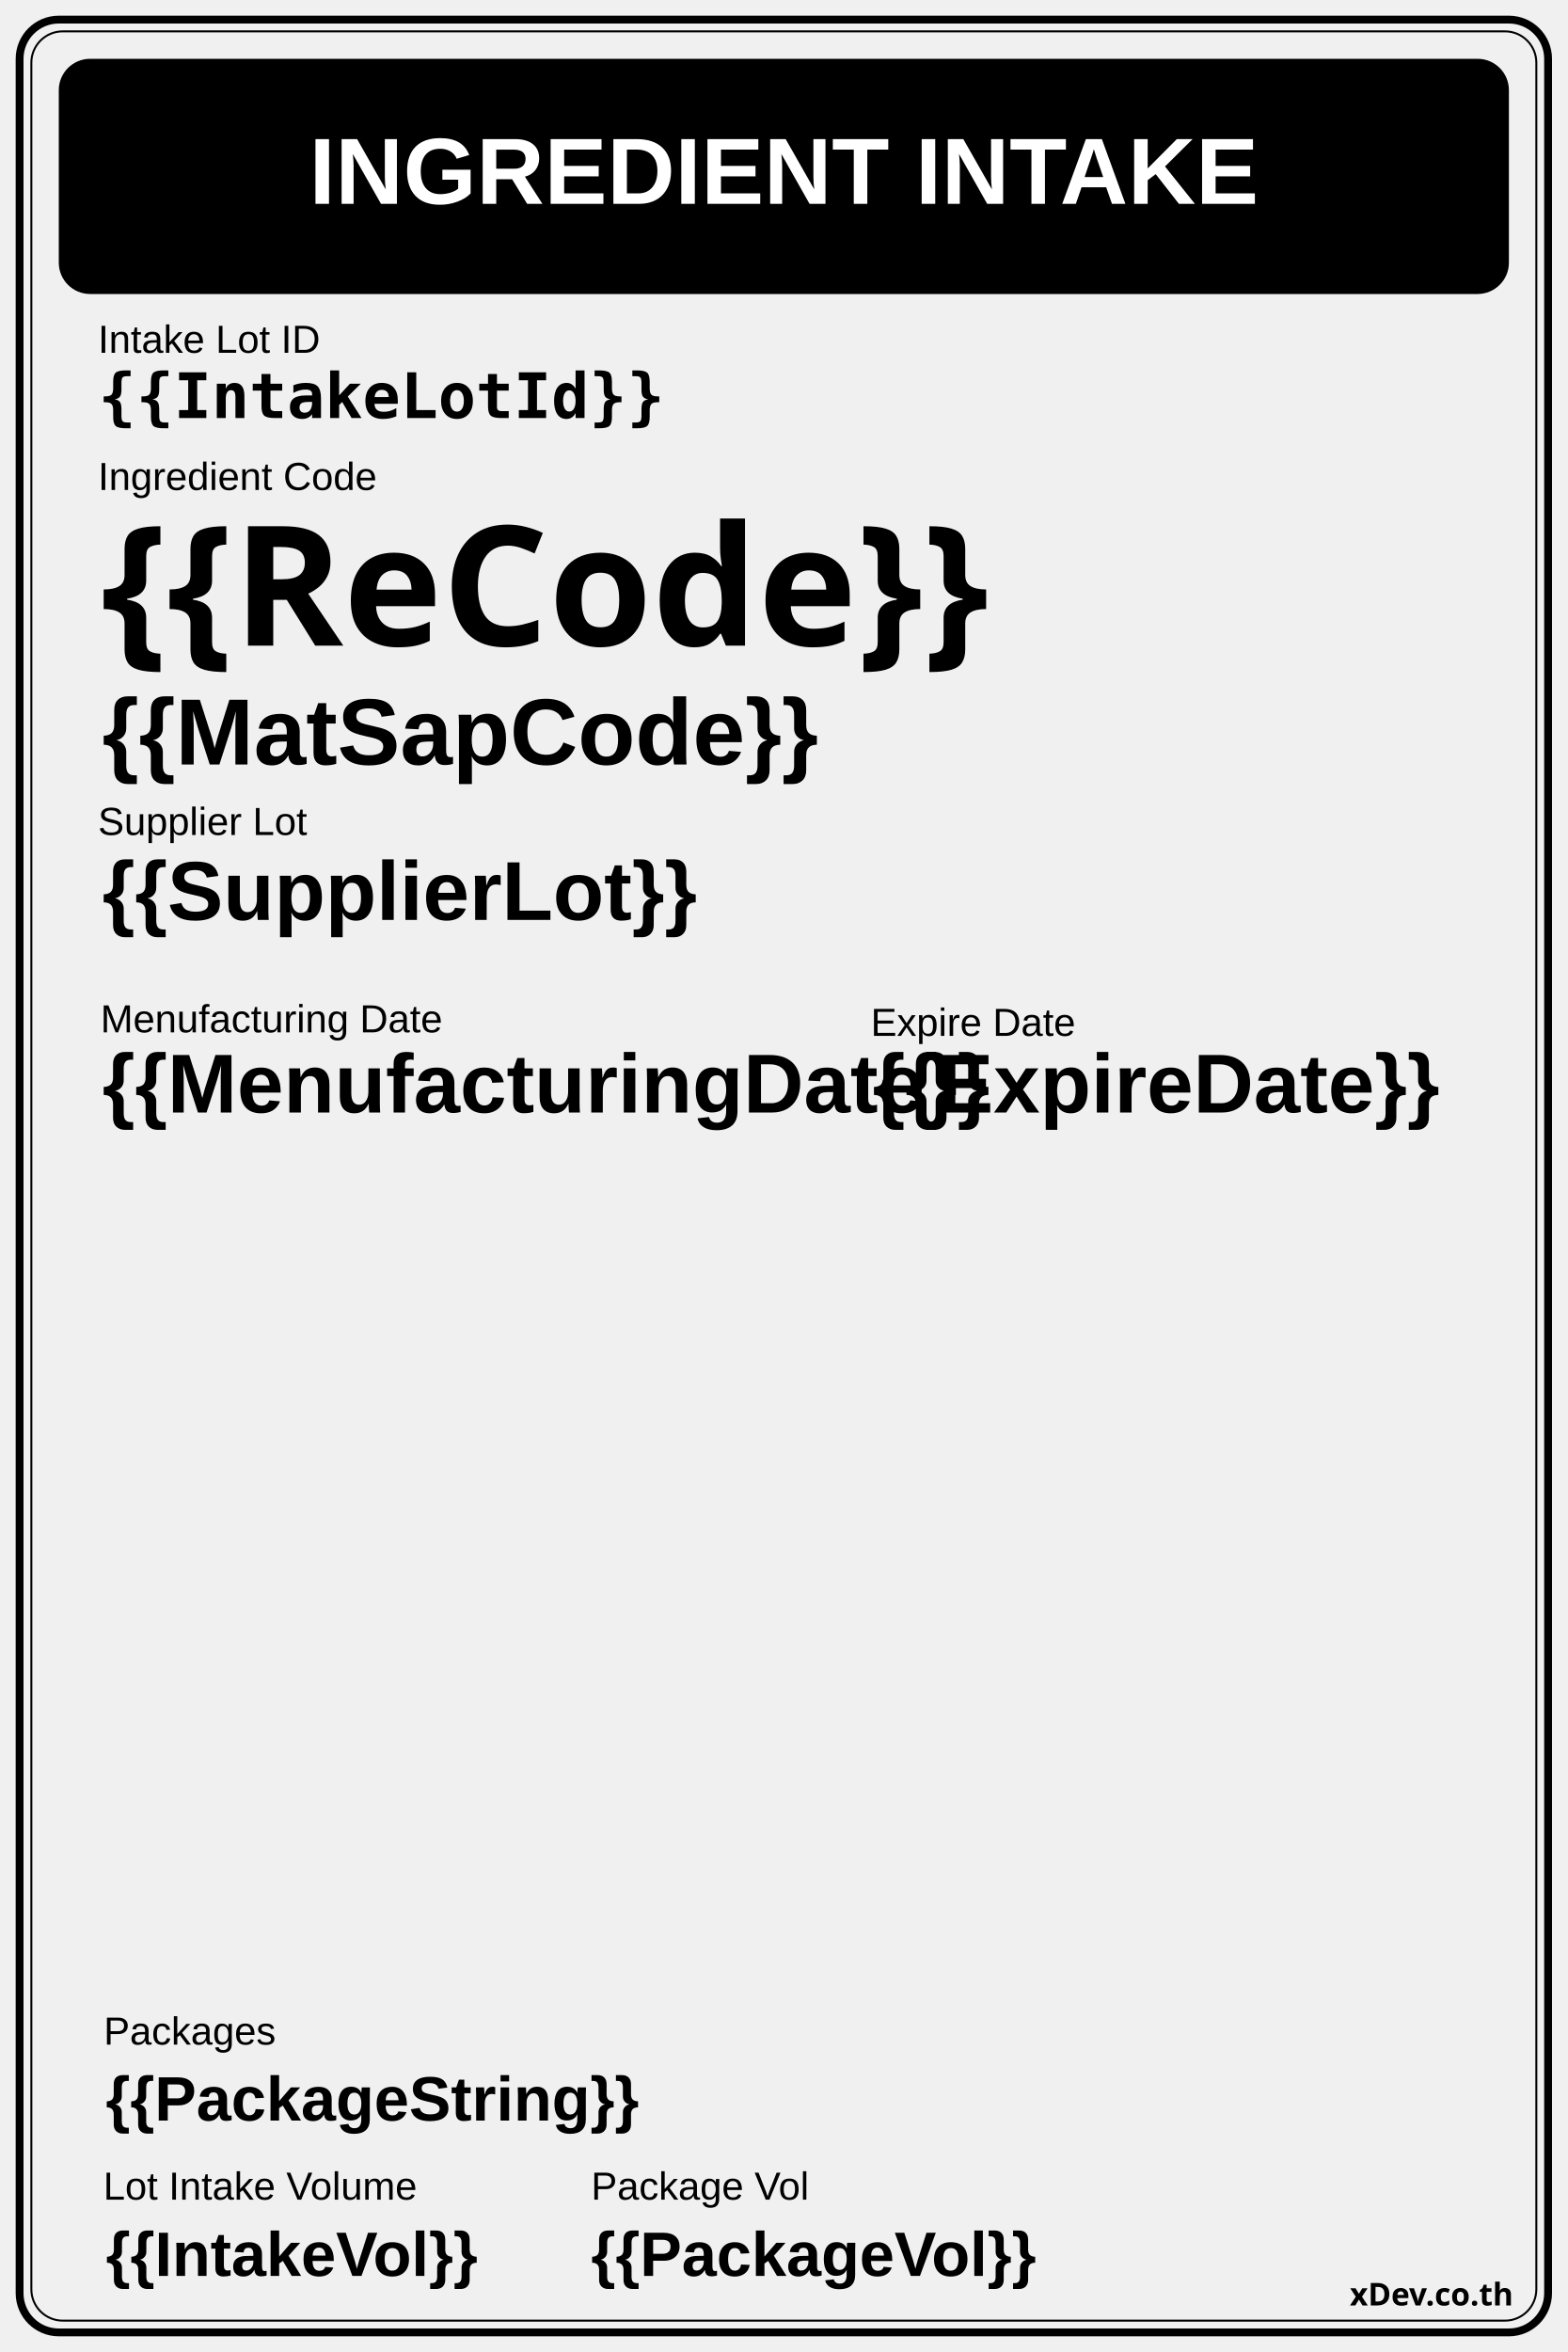
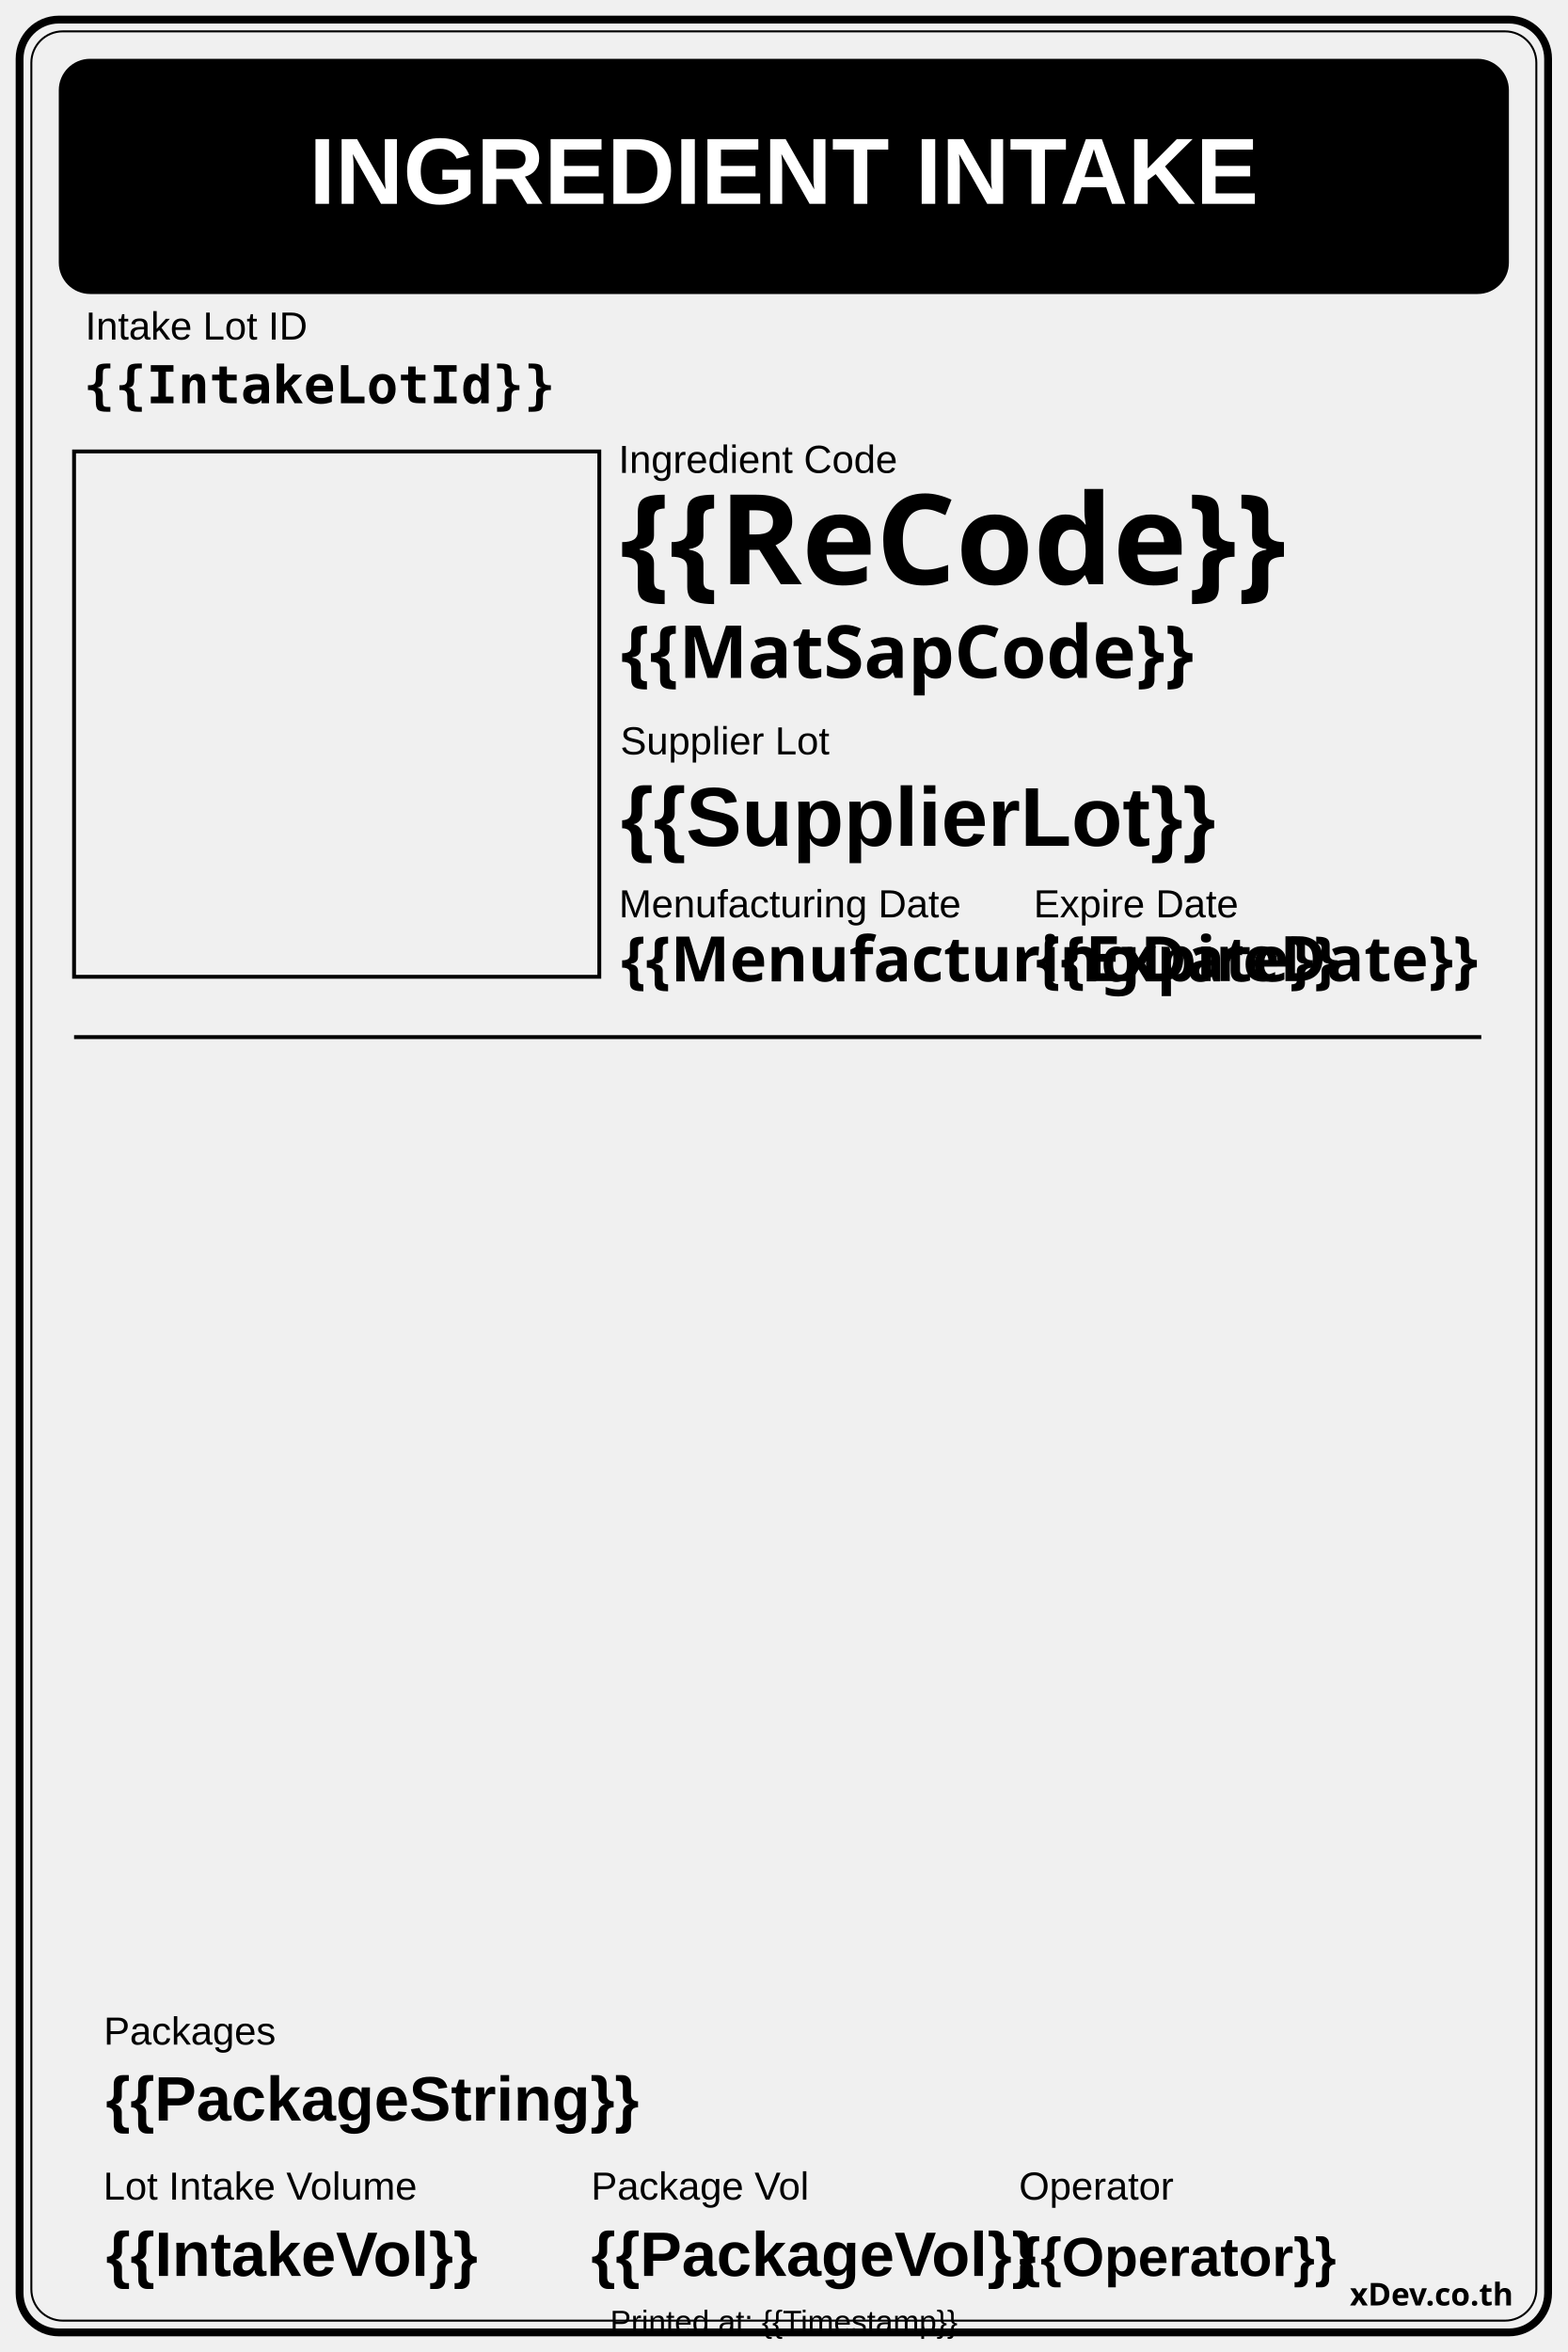
<svg xmlns="http://www.w3.org/2000/svg" width="400" height="600" viewBox="0 0 400 600" version="1.1" id="svg473">
  <defs id="defs477" />
  <rect x="5" y="5" width="390" height="590" rx="10" fill="none" stroke="black" stroke-width="2" id="rect423" />
  <rect x="8" y="8" width="384" height="584" rx="8" fill="none" stroke="black" stroke-width="0.5" id="rect425" />
  <rect x="15" y="15" width="370" height="60" rx="8" fill="black" id="rect427" />
  <text x="200" y="52" font-family="Arial, sans-serif" font-size="24" font-weight="bold" fill="white" text-anchor="middle" id="text429">
    INGREDIENT INTAKE
  </text>
-   <text x="25" y="90" fill="black" font-size="10px" font-family="Arial, sans-serif" id="text431">Intake Lot ID</text>
-   <text x="25.082" y="106.644" font-weight="bold" font-size="14px" font-family="monospace" fill="black" id="text433" style="font-style:normal;font-variant:normal;font-weight:bold;font-stretch:normal;font-size:16px;font-family:monospace;-inkscape-font-specification:'monospace, Bold';font-variant-ligatures:normal;font-variant-caps:normal;font-variant-numeric:normal;font-variant-east-asian:normal;fill:#000000">{{IntakeLotId}}</text>
-   <text x="25" y="125" fill="black" font-size="10px" font-family="Arial, sans-serif" id="text435">Ingredient Code</text>
-   <text x="25.817" y="164.71" font-weight="bold" font-size="30px" font-family="Arial, sans-serif" fill="#000000" id="text437" style="font-style:normal;font-variant:normal;font-weight:bold;font-stretch:normal;font-size:42.667px;font-family:sans-serif;-inkscape-font-specification:'sans-serif, Bold';font-variant-ligatures:normal;font-variant-caps:normal;font-variant-numeric:normal;font-variant-east-asian:normal;fill:#000000">{{ReCode}}</text>
-   <text x="26.07" y="195.028" fill="#000000" font-weight="bold" font-size="16px" font-family="Arial, sans-serif" id="text439" style="font-style:normal;font-variant:normal;font-weight:bold;font-stretch:normal;font-size:24px;font-family:Arial, sans-serif;-inkscape-font-specification:'Arial, sans-serif, Bold';font-variant-ligatures:normal;font-variant-caps:normal;font-variant-numeric:normal;font-variant-east-asian:normal">{{MatSapCode}}</text>
-   <text x="25" y="213" fill="#000000" font-size="10px" font-family="Arial, sans-serif" id="text441">Supplier Lot</text>
-   <text x="26.113" y="234.671" font-weight="bold" font-size="16px" font-family="Arial, sans-serif" fill="#000000" id="text443" style="font-style:normal;font-variant:normal;font-weight:bold;font-stretch:normal;font-size:21.333px;font-family:Arial, sans-serif;-inkscape-font-specification:'Arial, sans-serif, Bold';font-variant-ligatures:normal;font-variant-caps:normal;font-variant-numeric:normal;font-variant-east-asian:normal">{{SupplierLot}}</text>
-   <text x="25.636" y="263.356" fill="#000000" font-size="10px" font-family="Arial, sans-serif" id="text445">Menufacturing Date</text>
-   <text x="26.113" y="283.805" font-weight="bold" font-size="16px" font-family="Arial, sans-serif" fill="#000000" id="text447" style="font-style:normal;font-variant:normal;font-weight:bold;font-stretch:normal;font-size:21.333px;font-family:Arial, sans-serif;-inkscape-font-specification:'Arial, sans-serif, Bold';font-variant-ligatures:normal;font-variant-caps:normal;font-variant-numeric:normal;font-variant-east-asian:normal">{{MenufacturingDate}}</text>
+   <text x="21.754" y="86.616" fill="#000000" font-size="10px" font-family="Arial, sans-serif" id="text431">Intake Lot ID</text>
+   <text x="21.302" y="102.865" font-weight="bold" font-size="14px" font-family="monospace" fill="black" id="text433" style="font-style:normal;font-variant:normal;font-weight:bold;font-stretch:normal;font-size:13.333px;font-family:monospace;-inkscape-font-specification:'monospace, Bold';font-variant-ligatures:normal;font-variant-caps:normal;font-variant-numeric:normal;font-variant-east-asian:normal;fill:#000000">{{IntakeLotId}}</text>
+   <text x="157.817" y="120.632" fill="#000000" font-size="10px" font-family="Arial, sans-serif" id="text435">Ingredient Code</text>
+   <text x="158.26" y="149.044" font-weight="bold" font-size="30px" font-family="Arial, sans-serif" fill="#000000" id="text437" style="font-style:normal;font-variant:normal;font-weight:bold;font-stretch:normal;font-size:32px;font-family:sans-serif;-inkscape-font-specification:'sans-serif, Bold';font-variant-ligatures:normal;font-variant-caps:normal;font-variant-numeric:normal;font-variant-east-asian:normal;fill:#000000">{{ReCode}}</text>
+   <text x="158.46" y="172.927" fill="#000000" font-weight="bold" font-size="16px" font-family="Arial, sans-serif" id="text439" style="font-style:normal;font-variant:normal;font-weight:bold;font-stretch:normal;font-size:18.667px;font-family:sans-serif;-inkscape-font-specification:'sans-serif, Bold';font-variant-ligatures:normal;font-variant-caps:normal;font-variant-numeric:normal;font-variant-east-asian:normal;fill:#000000">{{MatSapCode}}</text>
+   <text x="158.286" y="192.443" fill="#000000" font-size="10px" font-family="Arial, sans-serif" id="text441">Supplier Lot</text>
+   <text x="158.396" y="215.773" font-weight="bold" font-size="16px" font-family="Arial, sans-serif" fill="#000000" id="text443" style="font-style:normal;font-variant:normal;font-weight:bold;font-stretch:normal;font-size:21.333px;font-family:Arial, sans-serif;-inkscape-font-specification:'Arial, sans-serif, Bold';font-variant-ligatures:normal;font-variant-caps:normal;font-variant-numeric:normal;font-variant-east-asian:normal">{{SupplierLot}}</text>
+   <text x="157.92" y="234.018" fill="#000000" font-size="10px" font-family="Arial, sans-serif" id="text445">Menufacturing Date</text>
+   <text x="158.5" y="250.35" font-weight="bold" font-size="16px" font-family="Arial, sans-serif" fill="#000000" id="text447" style="font-style:normal;font-variant:normal;font-weight:bold;font-stretch:normal;font-size:16px;font-family:sans-serif;-inkscape-font-specification:'sans-serif, Bold';font-variant-ligatures:normal;font-variant-caps:normal;font-variant-numeric:normal;font-variant-east-asian:normal">{{MenufacturingDate}}</text>
  <text x="26.457" y="521.575" fill="#000000" font-size="10px" font-family="Arial, sans-serif" id="text449">Packages</text>
  <text x="26.976" y="540.956" font-weight="bold" font-size="24px" font-family="Arial, sans-serif" fill="black" id="text451" style="font-style:normal;font-variant:normal;font-weight:bold;font-stretch:normal;font-size:16px;font-family:Arial, sans-serif;-inkscape-font-specification:'Arial, sans-serif, Bold';font-variant-ligatures:normal;font-variant-caps:normal;font-variant-numeric:normal;font-variant-east-asian:normal;fill:#000000">{{PackageString}}</text>
  <text x="26.354" y="561.132" fill="#000000" font-size="10px" font-family="Arial, sans-serif" id="text453">Lot Intake Volume</text>
  <text x="27.019" y="580.598" font-weight="bold" font-size="24px" font-family="Arial, sans-serif" fill="#000000" id="text455" style="font-style:normal;font-variant:normal;font-weight:bold;font-stretch:normal;font-size:16px;font-family:Arial, sans-serif;-inkscape-font-specification:'Arial, sans-serif, Bold';font-variant-ligatures:normal;font-variant-caps:normal;font-variant-numeric:normal;font-variant-east-asian:normal">{{IntakeVol}}</text>
  <text x="150.82" y="561.132" fill="#000000" font-size="10px" font-family="Arial, sans-serif" id="text453_pkg">Package Vol</text>
  <text x="150.82" y="580.598" font-weight="bold" font-size="24px" font-family="Arial, sans-serif" fill="#000000" id="text455_pkg" style="font-style:normal;font-variant:normal;font-weight:bold;font-stretch:normal;font-size:16px;font-family:Arial, sans-serif;-inkscape-font-specification:'Arial, sans-serif, Bold';font-variant-ligatures:normal;font-variant-caps:normal;font-variant-numeric:normal;font-variant-east-asian:normal">{{PackageVol}}</text>
  <g id="rec_qrcode-001">
    {{QRCode}}
  </g>
-   <text x="222.172" y="264.254" fill="#000000" font-size="10px" font-family="Arial, sans-serif" id="text230">Expire Date</text>
-   <text x="222.648" y="283.805" font-weight="bold" font-size="16px" font-family="Arial, sans-serif" fill="#000000" id="text232" style="font-style:normal;font-variant:normal;font-weight:bold;font-stretch:normal;font-size:21.333px;font-family:Arial, sans-serif;-inkscape-font-specification:'Arial, sans-serif, Bold';font-variant-ligatures:normal;font-variant-caps:normal;font-variant-numeric:normal;font-variant-east-asian:normal">{{ExpireDate}}</text>
+   <text x="263.747" y="234.018" fill="#000000" font-size="10px" font-family="Arial, sans-serif" id="text230">Expire Date</text>
+   <text x="264.327" y="250.27" font-weight="bold" font-size="16px" font-family="Arial, sans-serif" fill="#000000" id="text232" style="font-style:normal;font-variant:normal;font-weight:bold;font-stretch:normal;font-size:16px;font-family:sans-serif;-inkscape-font-specification:'sans-serif, Bold';font-variant-ligatures:normal;font-variant-caps:normal;font-variant-numeric:normal;font-variant-east-asian:normal">{{ExpireDate}}</text>
  <text x="386.112" y="588.127" text-anchor="end" id="text18-7" style="font-style:normal;font-variant:normal;font-weight:bold;font-stretch:normal;font-size:8px;font-family:sans-serif;-inkscape-font-specification:'sans-serif, Bold';font-variant-ligatures:normal;font-variant-caps:normal;font-variant-numeric:normal;font-variant-east-asian:normal;text-anchor:end;fill:#000000">xDev.co.th</text>
+   <text x="260" y="561.132" fill="#000000" font-size="10px" font-family="Arial, sans-serif" id="text453_op">Operator</text>
+   <text x="260" y="580.598" font-weight="bold" font-size="14px" font-family="Arial, sans-serif" fill="#000000" id="text455_op" style="font-style:normal;font-variant:normal;font-weight:bold;font-stretch:normal;font-size:14px;font-family:Arial, sans-serif;-inkscape-font-specification:'Arial, sans-serif, Bold';font-variant-ligatures:normal;font-variant-caps:normal;font-variant-numeric:normal;font-variant-east-asian:normal">{{Operator}}</text>
+   <text x="200" y="595" fill="#000000" font-size="8px" font-family="Arial, sans-serif" text-anchor="middle" id="text453_ts">Printed at: {{Timestamp}}</text>
+   <path style="fill:none;stroke:#000000" d="M 18.898,264.567 H 377.953" id="path251" />
+   <rect style="fill:none;stroke:#000000;stroke-width:0.985" id="qrCode-001" width="134.015" height="134.015" x="18.898" y="115.165" />
</svg>
